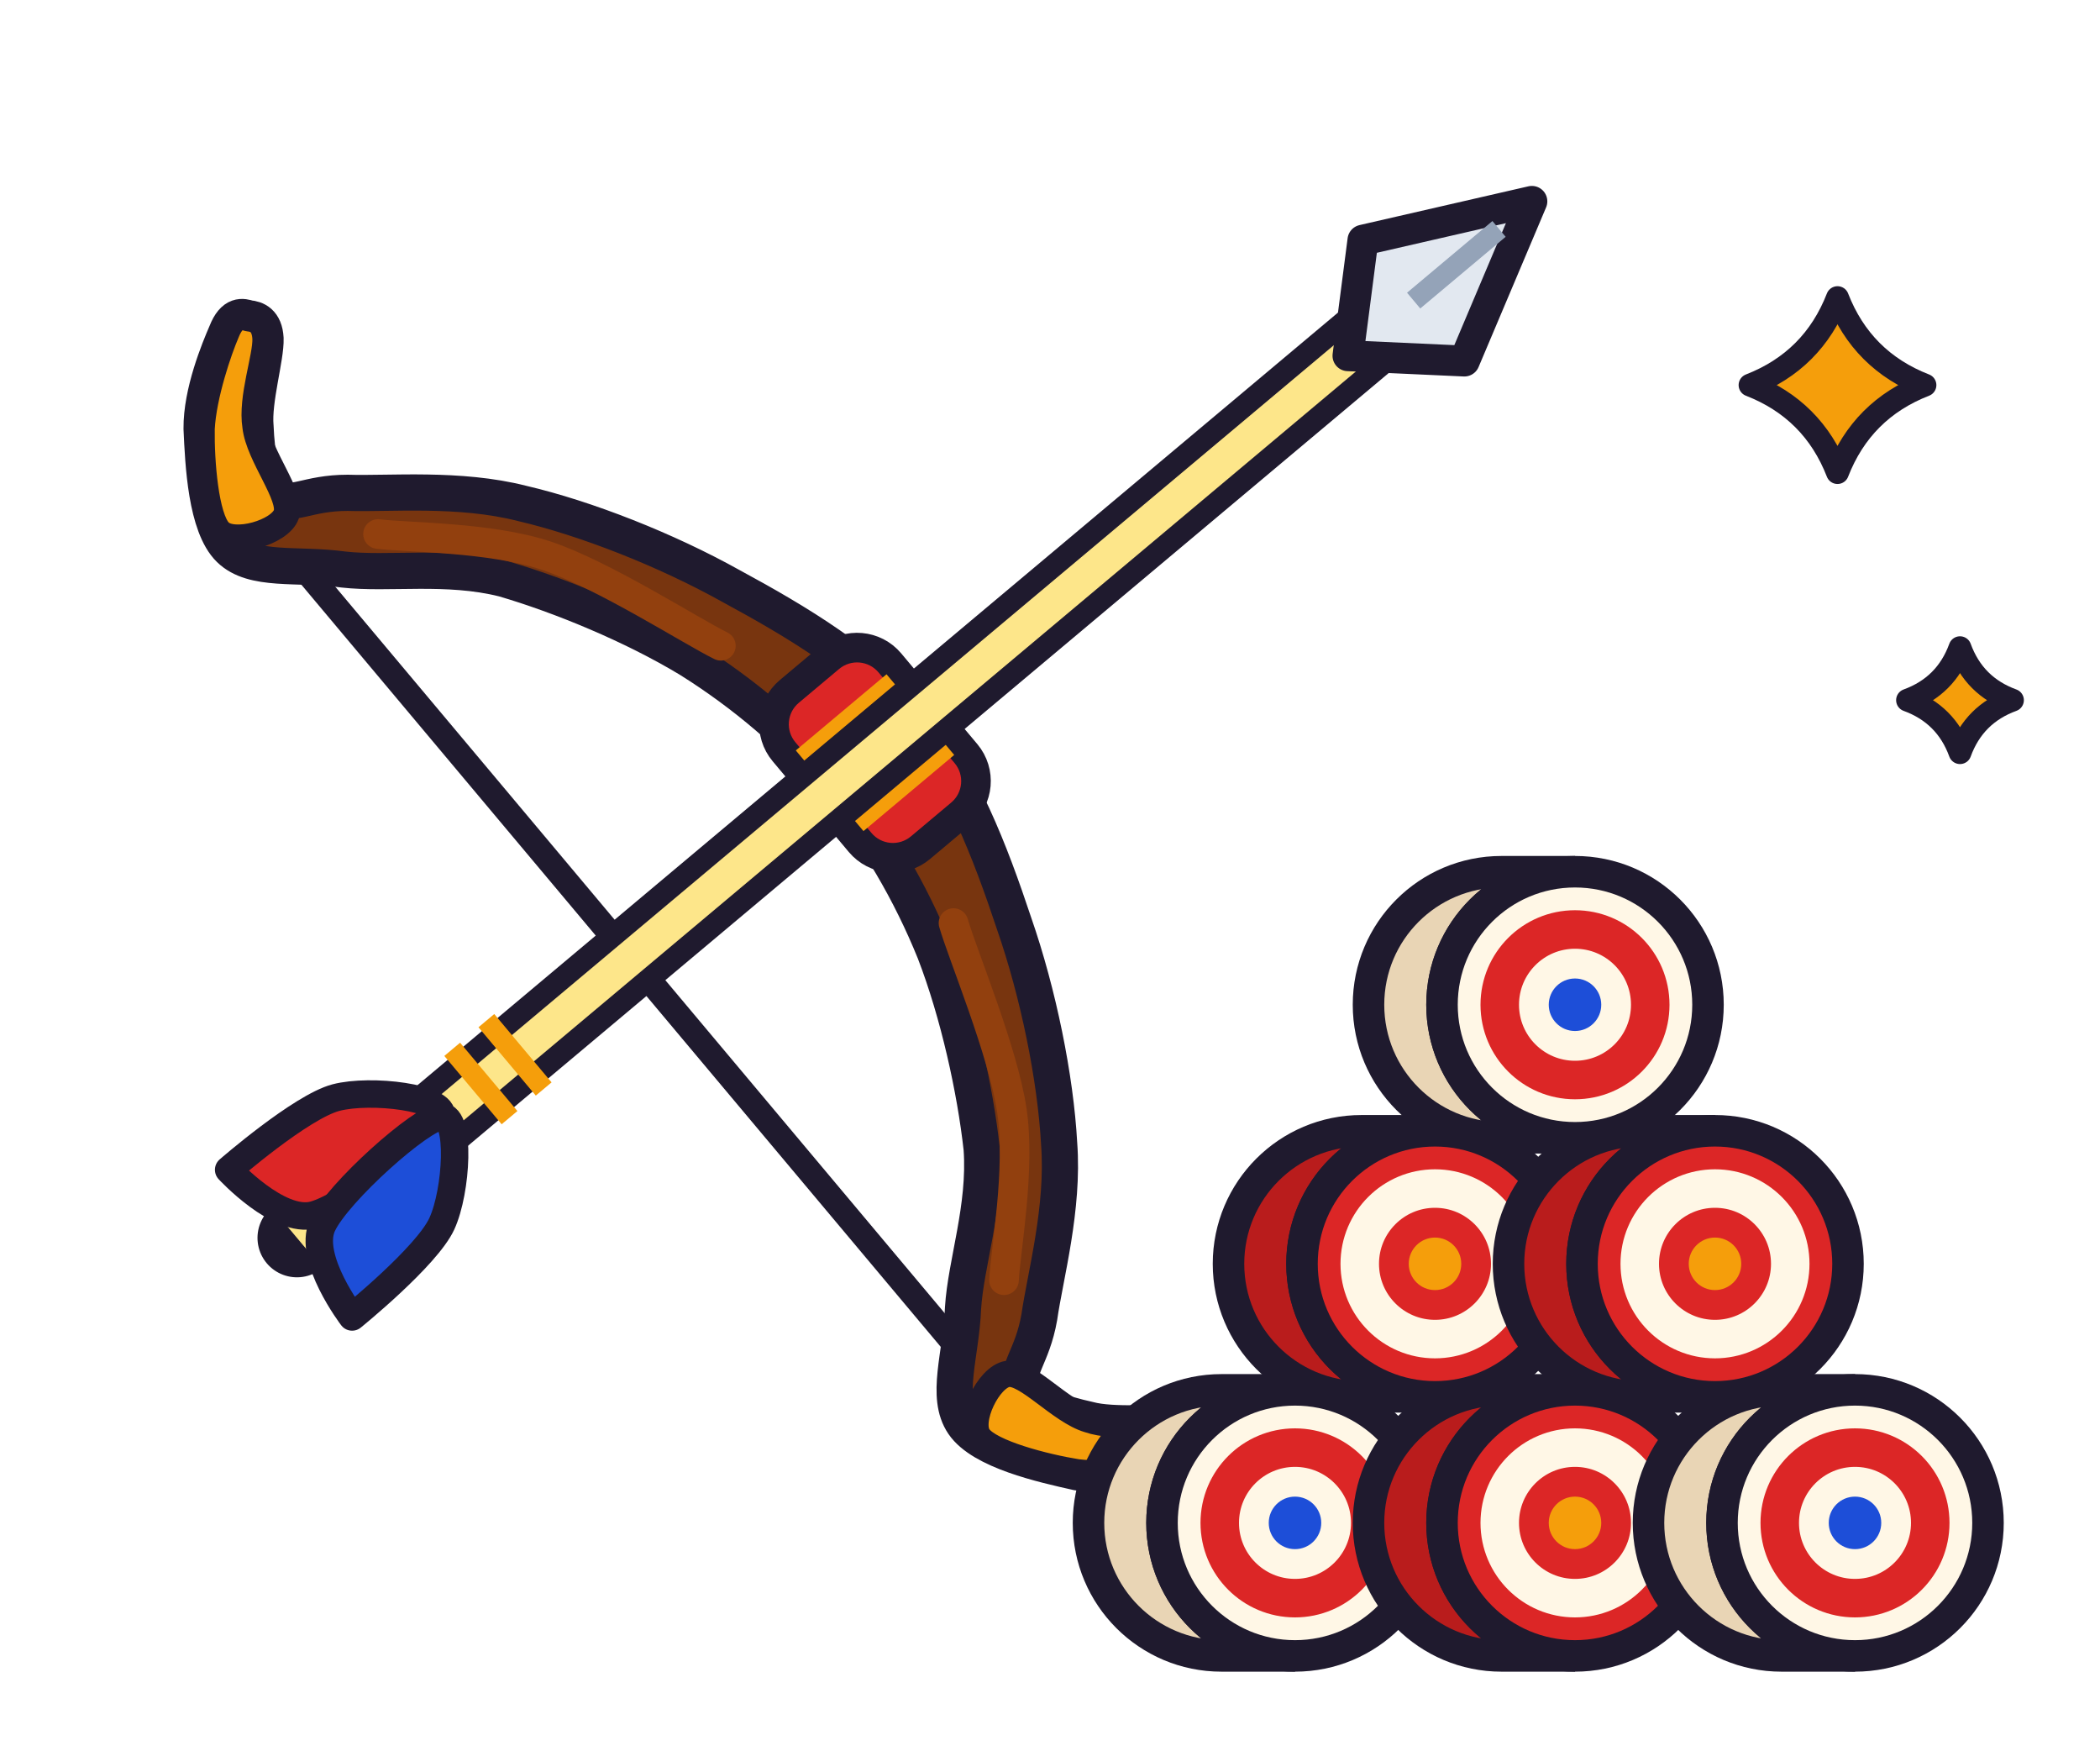
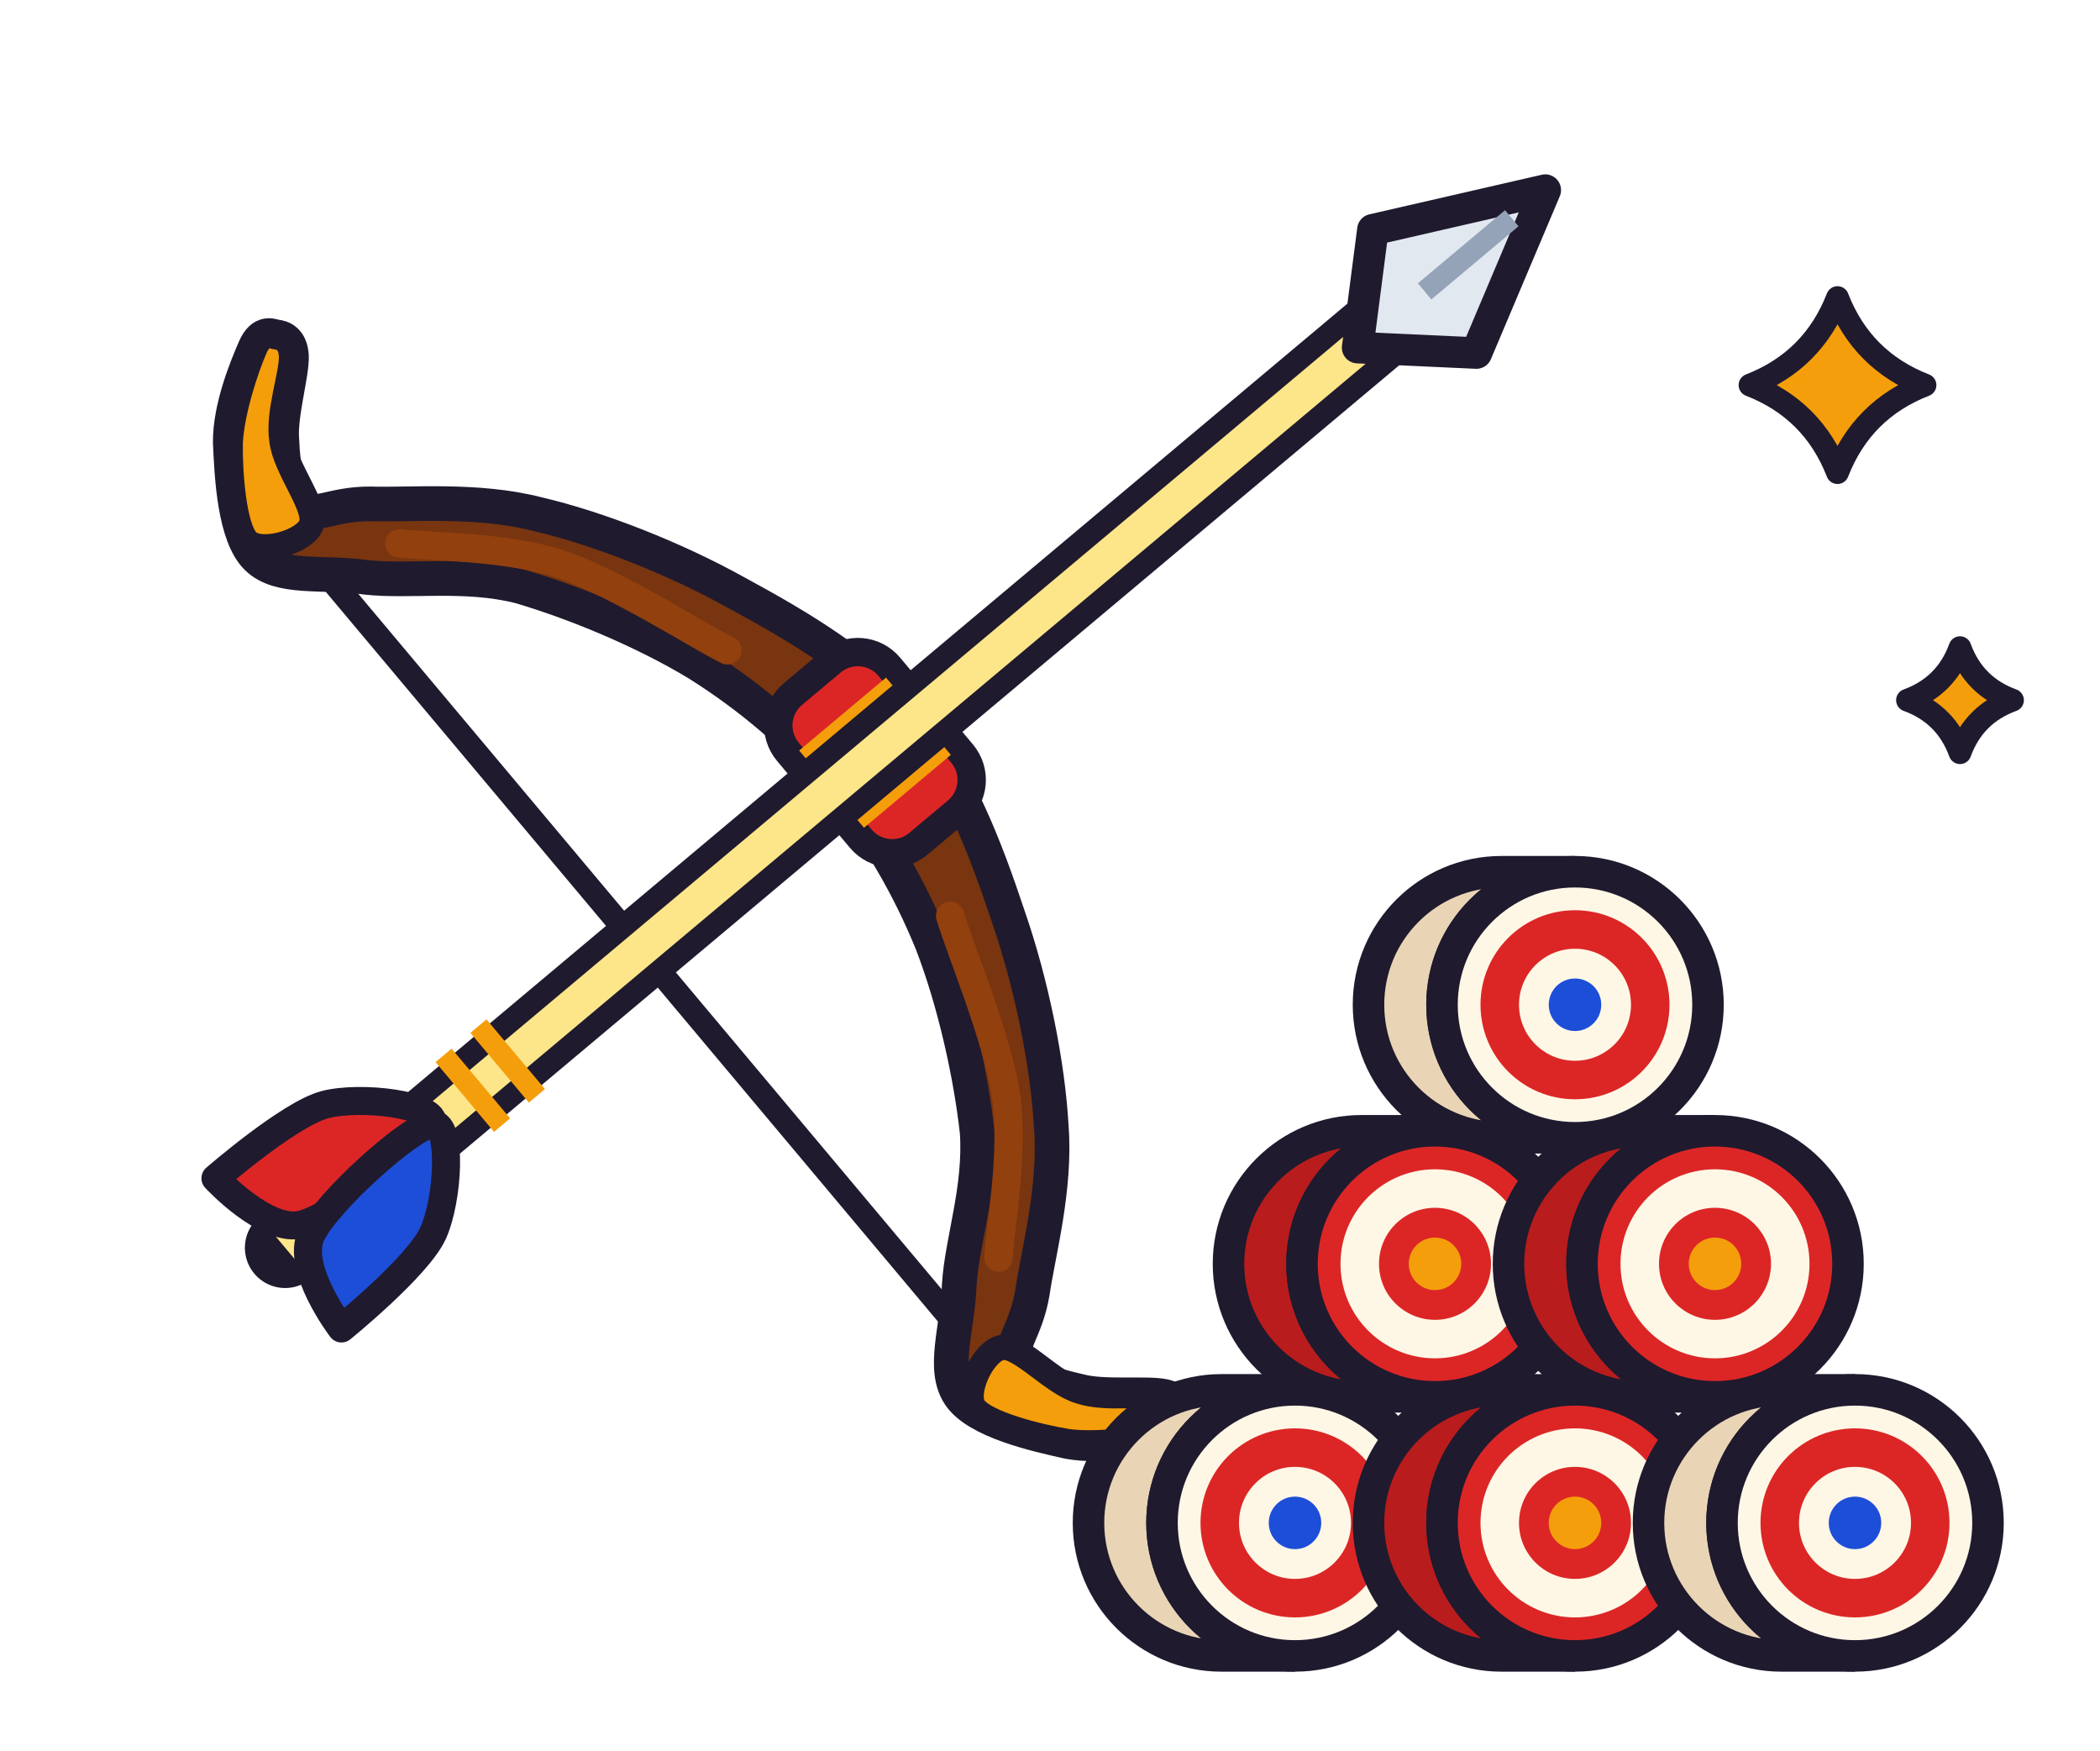
<svg xmlns="http://www.w3.org/2000/svg" viewBox="0 0 120 100">
-   <g transform="translate(50 43) rotate(-40) scale(0.94)" stroke-linejoin="round">
+   <g transform="translate(50 43) rotate(-40) scale(0.9)" stroke-linejoin="round">
    <path d="M-19.4,-35.6L-19.4,35.6" stroke="#1F1A2E" stroke-width="1.5" />
    <path d="M-12.2,-44.7C-12.4,-45 -12.7,-45.5 -13.8,-44.9C-14.8,-44.4 -17.3,-43.1 -18.7,-41.4C-20,-39.7 -22.3,-36.7 -22.1,-34.7C-21.9,-32.7 -19.5,-31.4 -17.6,-29.3C-15.7,-27.3 -12.6,-25.5 -10.5,-22.6C-8.5,-19.6 -6.3,-15.4 -5,-11.6C-3.8,-7.9 -3.1,-3.9 -3.1,0C-3.1,3.9 -3.8,7.9 -5,11.6C-6.3,15.4 -8.5,19.6 -10.5,22.6C-12.6,25.5 -15.7,27.3 -17.6,29.3C-19.5,31.4 -21.9,32.7 -22.1,34.7C-22.3,36.7 -20,39.7 -18.7,41.4C-17.3,43.1 -14.8,44.4 -13.8,44.9C-12.7,45.5 -12.4,45 -12.2,44.7C-11.9,44.4 -11.6,43.9 -12.2,43.1C-12.9,42.2 -15.2,40.7 -16.1,39.4C-17.1,38.1 -18.2,36.4 -17.9,35.3C-17.6,34.2 -16.3,34.3 -14.4,32.7C-12.5,31 -9,28.6 -6.7,25.4C-4.3,22.2 -1.8,17.6 -0.2,13.4C1.5,9.1 3.1,4.5 3.1,0C3.1,-4.5 1.5,-9.1 -0.2,-13.4C-1.8,-17.6 -4.3,-22.2 -6.7,-25.4C-9,-28.6 -12.5,-31 -14.4,-32.7C-16.3,-34.3 -17.6,-34.2 -17.9,-35.3C-18.2,-36.4 -17.1,-38.1 -16.1,-39.4C-15.2,-40.7 -12.9,-42.2 -12.2,-43.1C-11.6,-43.9 -11.9,-44.4 -12.2,-44.7Z" fill="#78350F" stroke="#1F1A2E" stroke-width="2.2" />
    <path d="M-3,-11C-3.8,-12.8 -5.7,-18.9 -7.6,-22C-9.5,-25.1 -13.4,-28.3 -14.6,-29.6" fill="none" stroke="#92400E" stroke-width="1.8" stroke-linecap="round" />
    <path d="M-3,11C-3.8,12.8 -5.7,18.9 -7.6,22C-9.5,25.1 -13.4,28.3 -14.6,29.6" fill="none" stroke="#92400E" stroke-width="1.8" stroke-linecap="round" />
    <g fill="#F59E0B" stroke="#1F1A2E" stroke-width="1.6">
      <path d="M-12.2,-44.7C-12.4,-45 -12.7,-45.5 -13.8,-44.9C-14.8,-44.4 -17.3,-42.9 -18.7,-41.4C-20,-39.9 -22,-37.1 -21.9,-35.9C-21.8,-34.7 -19.1,-33.5 -18.1,-34.1C-17.1,-34.7 -17.1,-37.9 -16.1,-39.4C-15.2,-40.9 -12.9,-42.2 -12.2,-43.1C-11.6,-43.9 -11.9,-44.4 -12.2,-44.7Z" />
      <path d="M-12.2,44.7C-11.9,44.4 -11.6,43.9 -12.2,43.1C-12.9,42.2 -15.2,40.9 -16.1,39.4C-17.1,37.9 -17.1,34.7 -18.1,34.1C-19.1,33.5 -21.8,34.7 -21.9,35.9C-22,37.1 -20,39.9 -18.7,41.4C-17.3,42.9 -14.8,44.4 -13.8,44.9C-12.7,45.5 -12.4,45 -12.2,44.7Z" />
    </g>
    <rect x="-4.2" y="-6.2" width="8.4" height="12.4" rx="2.6" fill="#DC2626" stroke="#1F1A2E" stroke-width="1.8" />
    <path d="M-3.6,-2.4H3.6M-3.6,2.4H3.6" stroke="#F59E0B" stroke-width="1.6" />
  </g>
-   <g transform="translate(50 43) rotate(-40) scale(0.98)" stroke-linejoin="round">
+   <g transform="translate(50 43) rotate(-40) scale(1)" stroke-linejoin="round">
    <path d="M-44,0H38" stroke="#1F1A2E" stroke-width="4.6" stroke-linecap="round" />
    <path d="M-44,0H38" stroke="#FDE68A" stroke-width="2" />
    <path d="M-33,0C-32.1,-0.7 -35.1,-3.9 -37,-4.8C-38.9,-5.7 -44.5,-5.6 -44.5,-5.6C-44.5,-5.6 -44.3,-1.3 -42.4,-0.4C-40.5,0.5 -33.9,0.7 -33,0Z" fill="#DC2626" stroke="#1F1A2E" stroke-width="1.6" />
    <path d="M-33,0C-32.1,0.7 -35.1,3.9 -37,4.8C-38.9,5.7 -44.5,5.6 -44.5,5.6C-44.5,5.6 -44.3,1.3 -42.4,0.4C-40.5,-0.5 -33.9,-0.7 -33,0Z" fill="#1D4ED8" stroke="#1F1A2E" stroke-width="1.6" />
    <path d="M36,0L41,-4.6L50,0L41,4.6Z" fill="#E2E8F0" stroke="#1F1A2E" stroke-width="1.8" />
    <path d="M41,0H47.5" stroke="#94A3B8" stroke-width="1.2" />
    <path d="M-30,-2.6V2.6M-27.4,-2.6V2.6" stroke="#F59E0B" stroke-width="1.2" />
  </g>
  <path d="M74,79.4A7.6,7.6 0 0 0 74,94.6H69.8A7.6,7.6 0 0 1 69.8,79.4Z" fill="#E9D5B5" stroke="#1F1A2E" stroke-width="1.8" />
  <circle cx="74" cy="87" r="7.6" fill="#FFF7E6" stroke="#1F1A2E" stroke-width="1.8" />
  <circle cx="74" cy="87" r="4.3" fill="none" stroke="#DC2626" stroke-width="2.2" />
  <circle cx="74" cy="87" r="1.5" fill="#1D4ED8" />
  <path d="M90,79.4A7.6,7.6 0 0 0 90,94.6H85.8A7.6,7.6 0 0 1 85.8,79.4Z" fill="#B91C1C" stroke="#1F1A2E" stroke-width="1.8" />
  <circle cx="90" cy="87" r="7.6" fill="#DC2626" stroke="#1F1A2E" stroke-width="1.8" />
  <circle cx="90" cy="87" r="4.3" fill="none" stroke="#FFF7E6" stroke-width="2.2" />
  <circle cx="90" cy="87" r="1.5" fill="#F59E0B" />
  <path d="M106,79.4A7.6,7.6 0 0 0 106,94.6H101.8A7.6,7.6 0 0 1 101.8,79.4Z" fill="#E9D5B5" stroke="#1F1A2E" stroke-width="1.8" />
  <circle cx="106" cy="87" r="7.6" fill="#FFF7E6" stroke="#1F1A2E" stroke-width="1.8" />
  <circle cx="106" cy="87" r="4.3" fill="none" stroke="#DC2626" stroke-width="2.2" />
  <circle cx="106" cy="87" r="1.5" fill="#1D4ED8" />
  <path d="M82,64.6A7.6,7.6 0 0 0 82,79.8H77.8A7.6,7.6 0 0 1 77.8,64.6Z" fill="#B91C1C" stroke="#1F1A2E" stroke-width="1.8" />
  <circle cx="82" cy="72.2" r="7.6" fill="#DC2626" stroke="#1F1A2E" stroke-width="1.8" />
  <circle cx="82" cy="72.2" r="4.3" fill="none" stroke="#FFF7E6" stroke-width="2.2" />
  <circle cx="82" cy="72.2" r="1.5" fill="#F59E0B" />
  <path d="M98,64.6A7.6,7.6 0 0 0 98,79.8H93.8A7.6,7.6 0 0 1 93.8,64.6Z" fill="#B91C1C" stroke="#1F1A2E" stroke-width="1.8" />
  <circle cx="98" cy="72.2" r="7.6" fill="#DC2626" stroke="#1F1A2E" stroke-width="1.8" />
  <circle cx="98" cy="72.2" r="4.3" fill="none" stroke="#FFF7E6" stroke-width="2.2" />
  <circle cx="98" cy="72.2" r="1.5" fill="#F59E0B" />
  <path d="M90,49.8A7.6,7.6 0 0 0 90,65H85.8A7.6,7.6 0 0 1 85.8,49.8Z" fill="#E9D5B5" stroke="#1F1A2E" stroke-width="1.8" />
  <circle cx="90" cy="57.4" r="7.6" fill="#FFF7E6" stroke="#1F1A2E" stroke-width="1.8" />
  <circle cx="90" cy="57.4" r="4.3" fill="none" stroke="#DC2626" stroke-width="2.2" />
  <circle cx="90" cy="57.4" r="1.5" fill="#1D4ED8" />
  <g fill="#F59E0B" stroke="#1F1A2E" stroke-width="1.3" stroke-linejoin="round">
    <path d="M105,17Q106.4,20.6 110,22Q106.4,23.4 105,27Q103.6,23.4 100,22Q103.6,20.6 105,17Z" />
    <path d="M112,37Q112.8,39.2 115,40Q112.8,40.8 112,43Q111.2,40.8 109,40Q111.2,39.2 112,37Z" />
  </g>
</svg>
